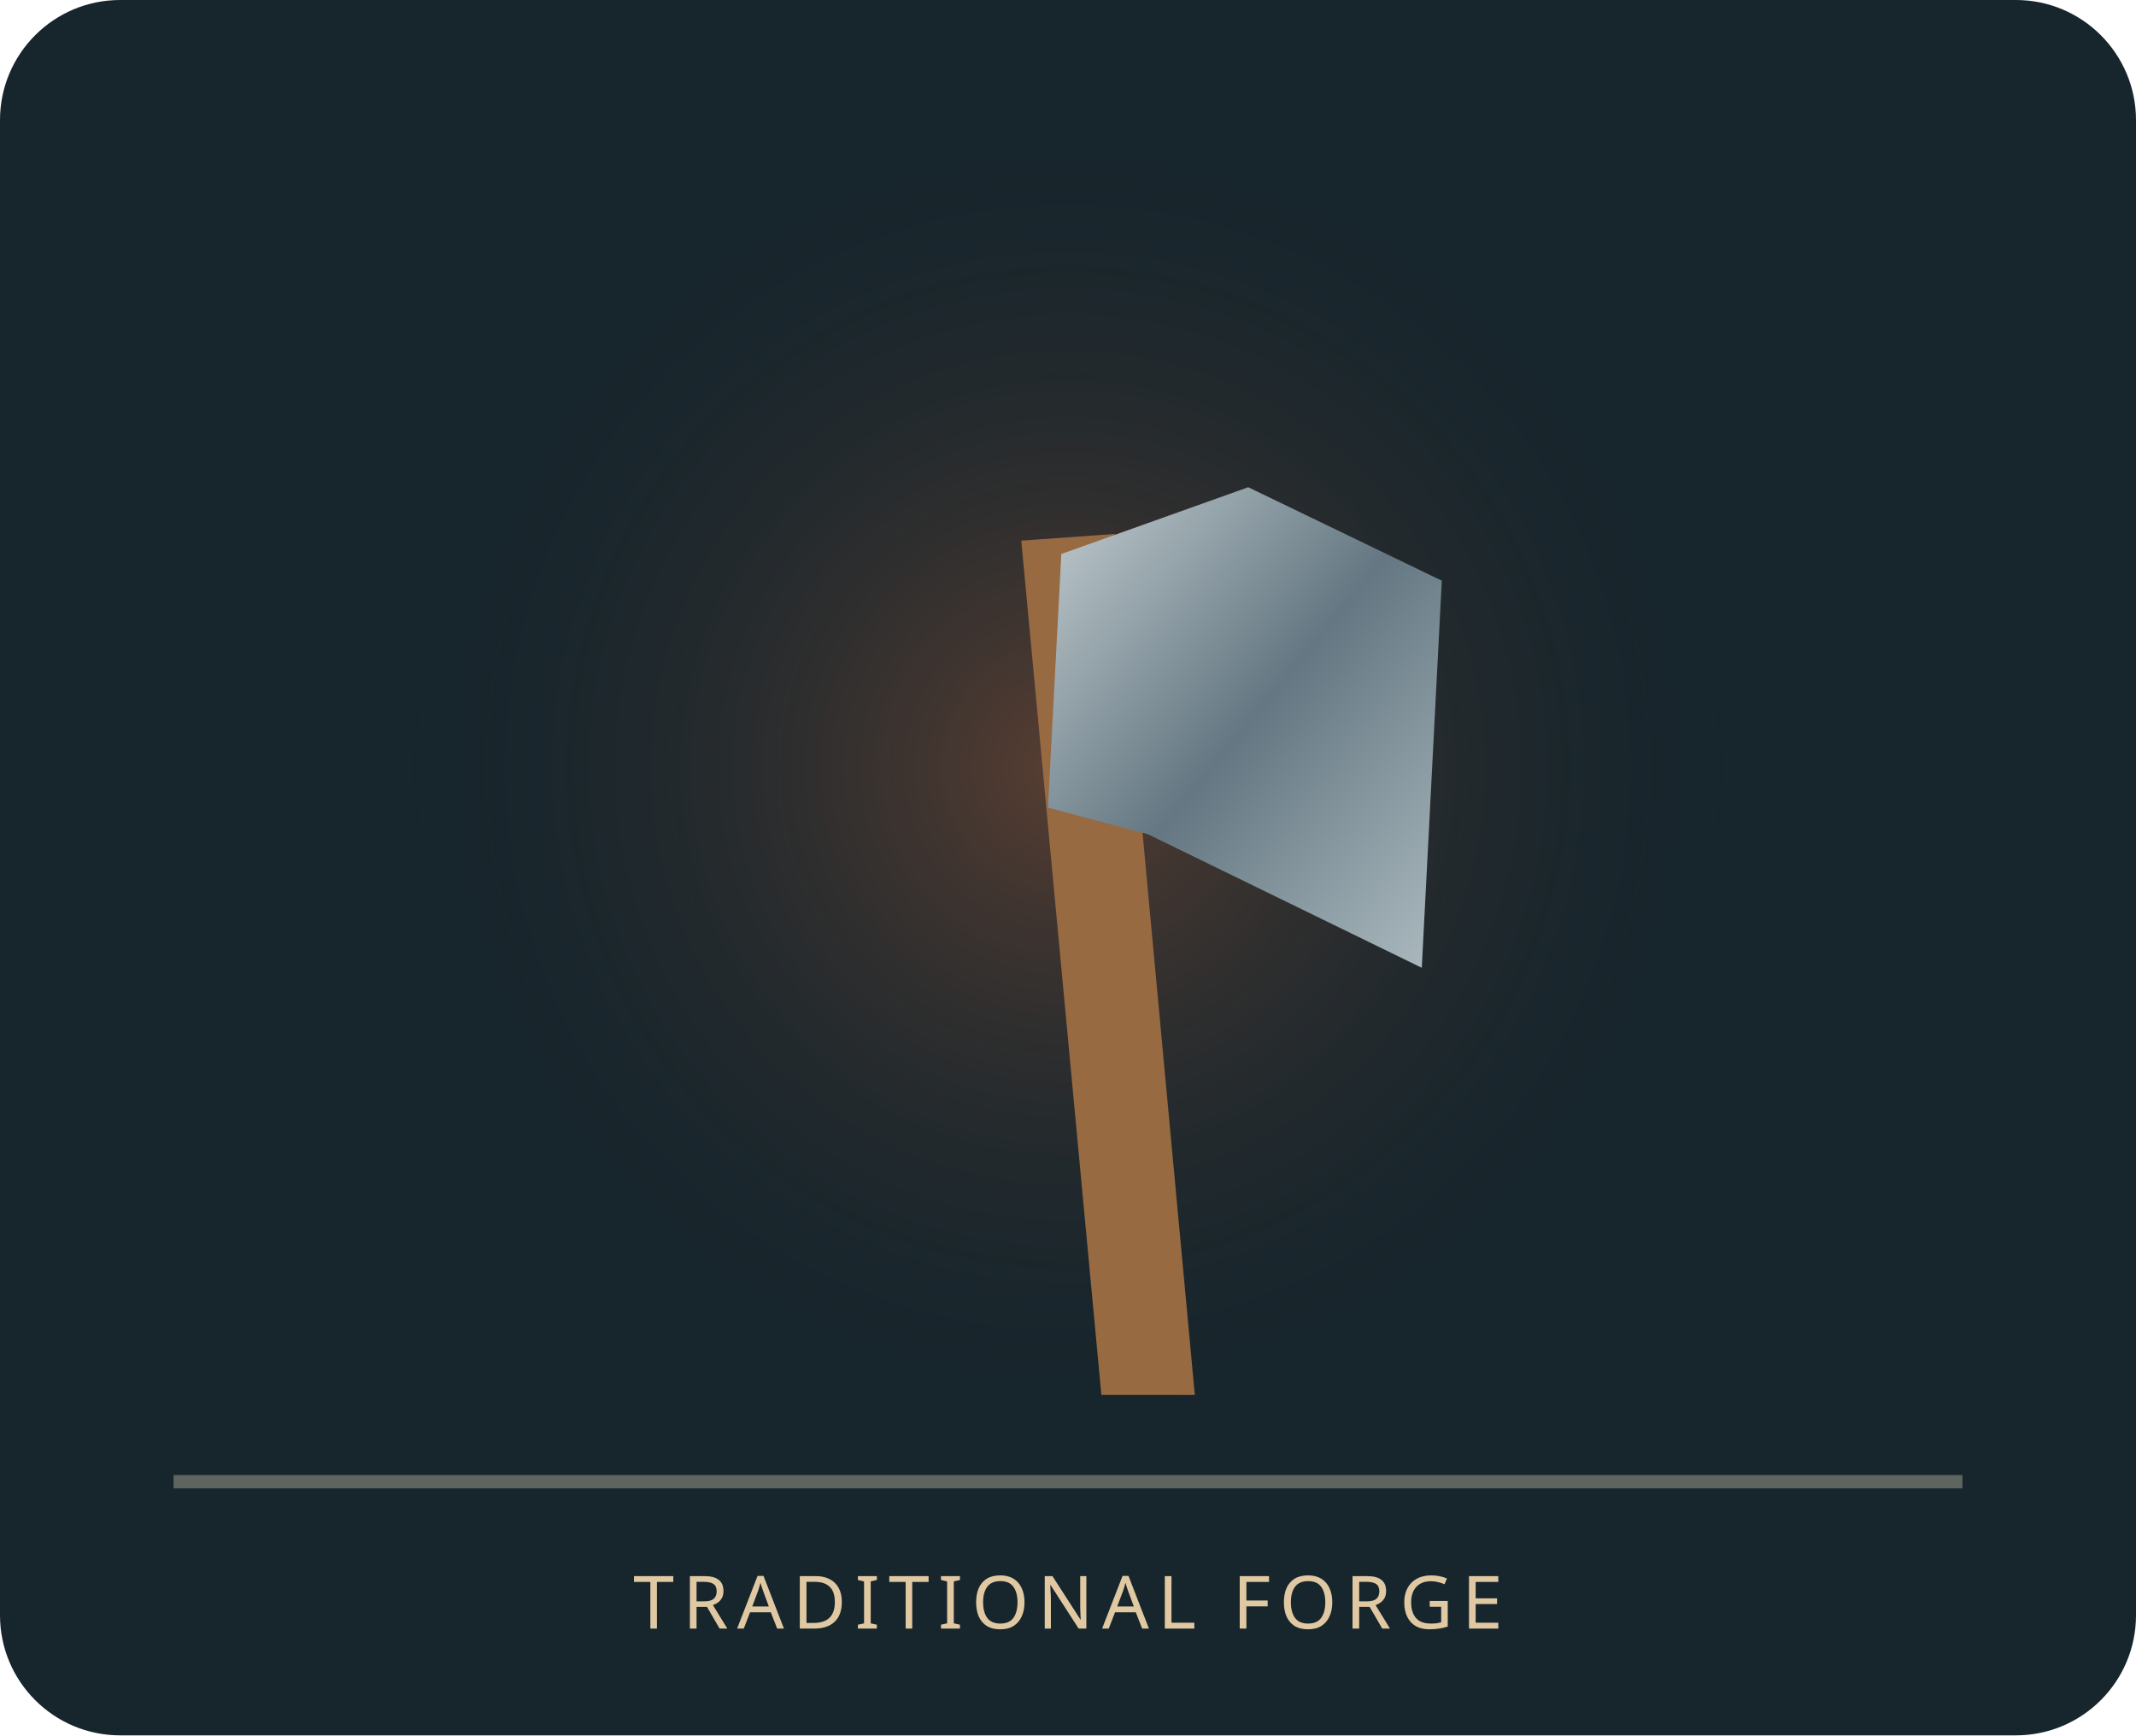
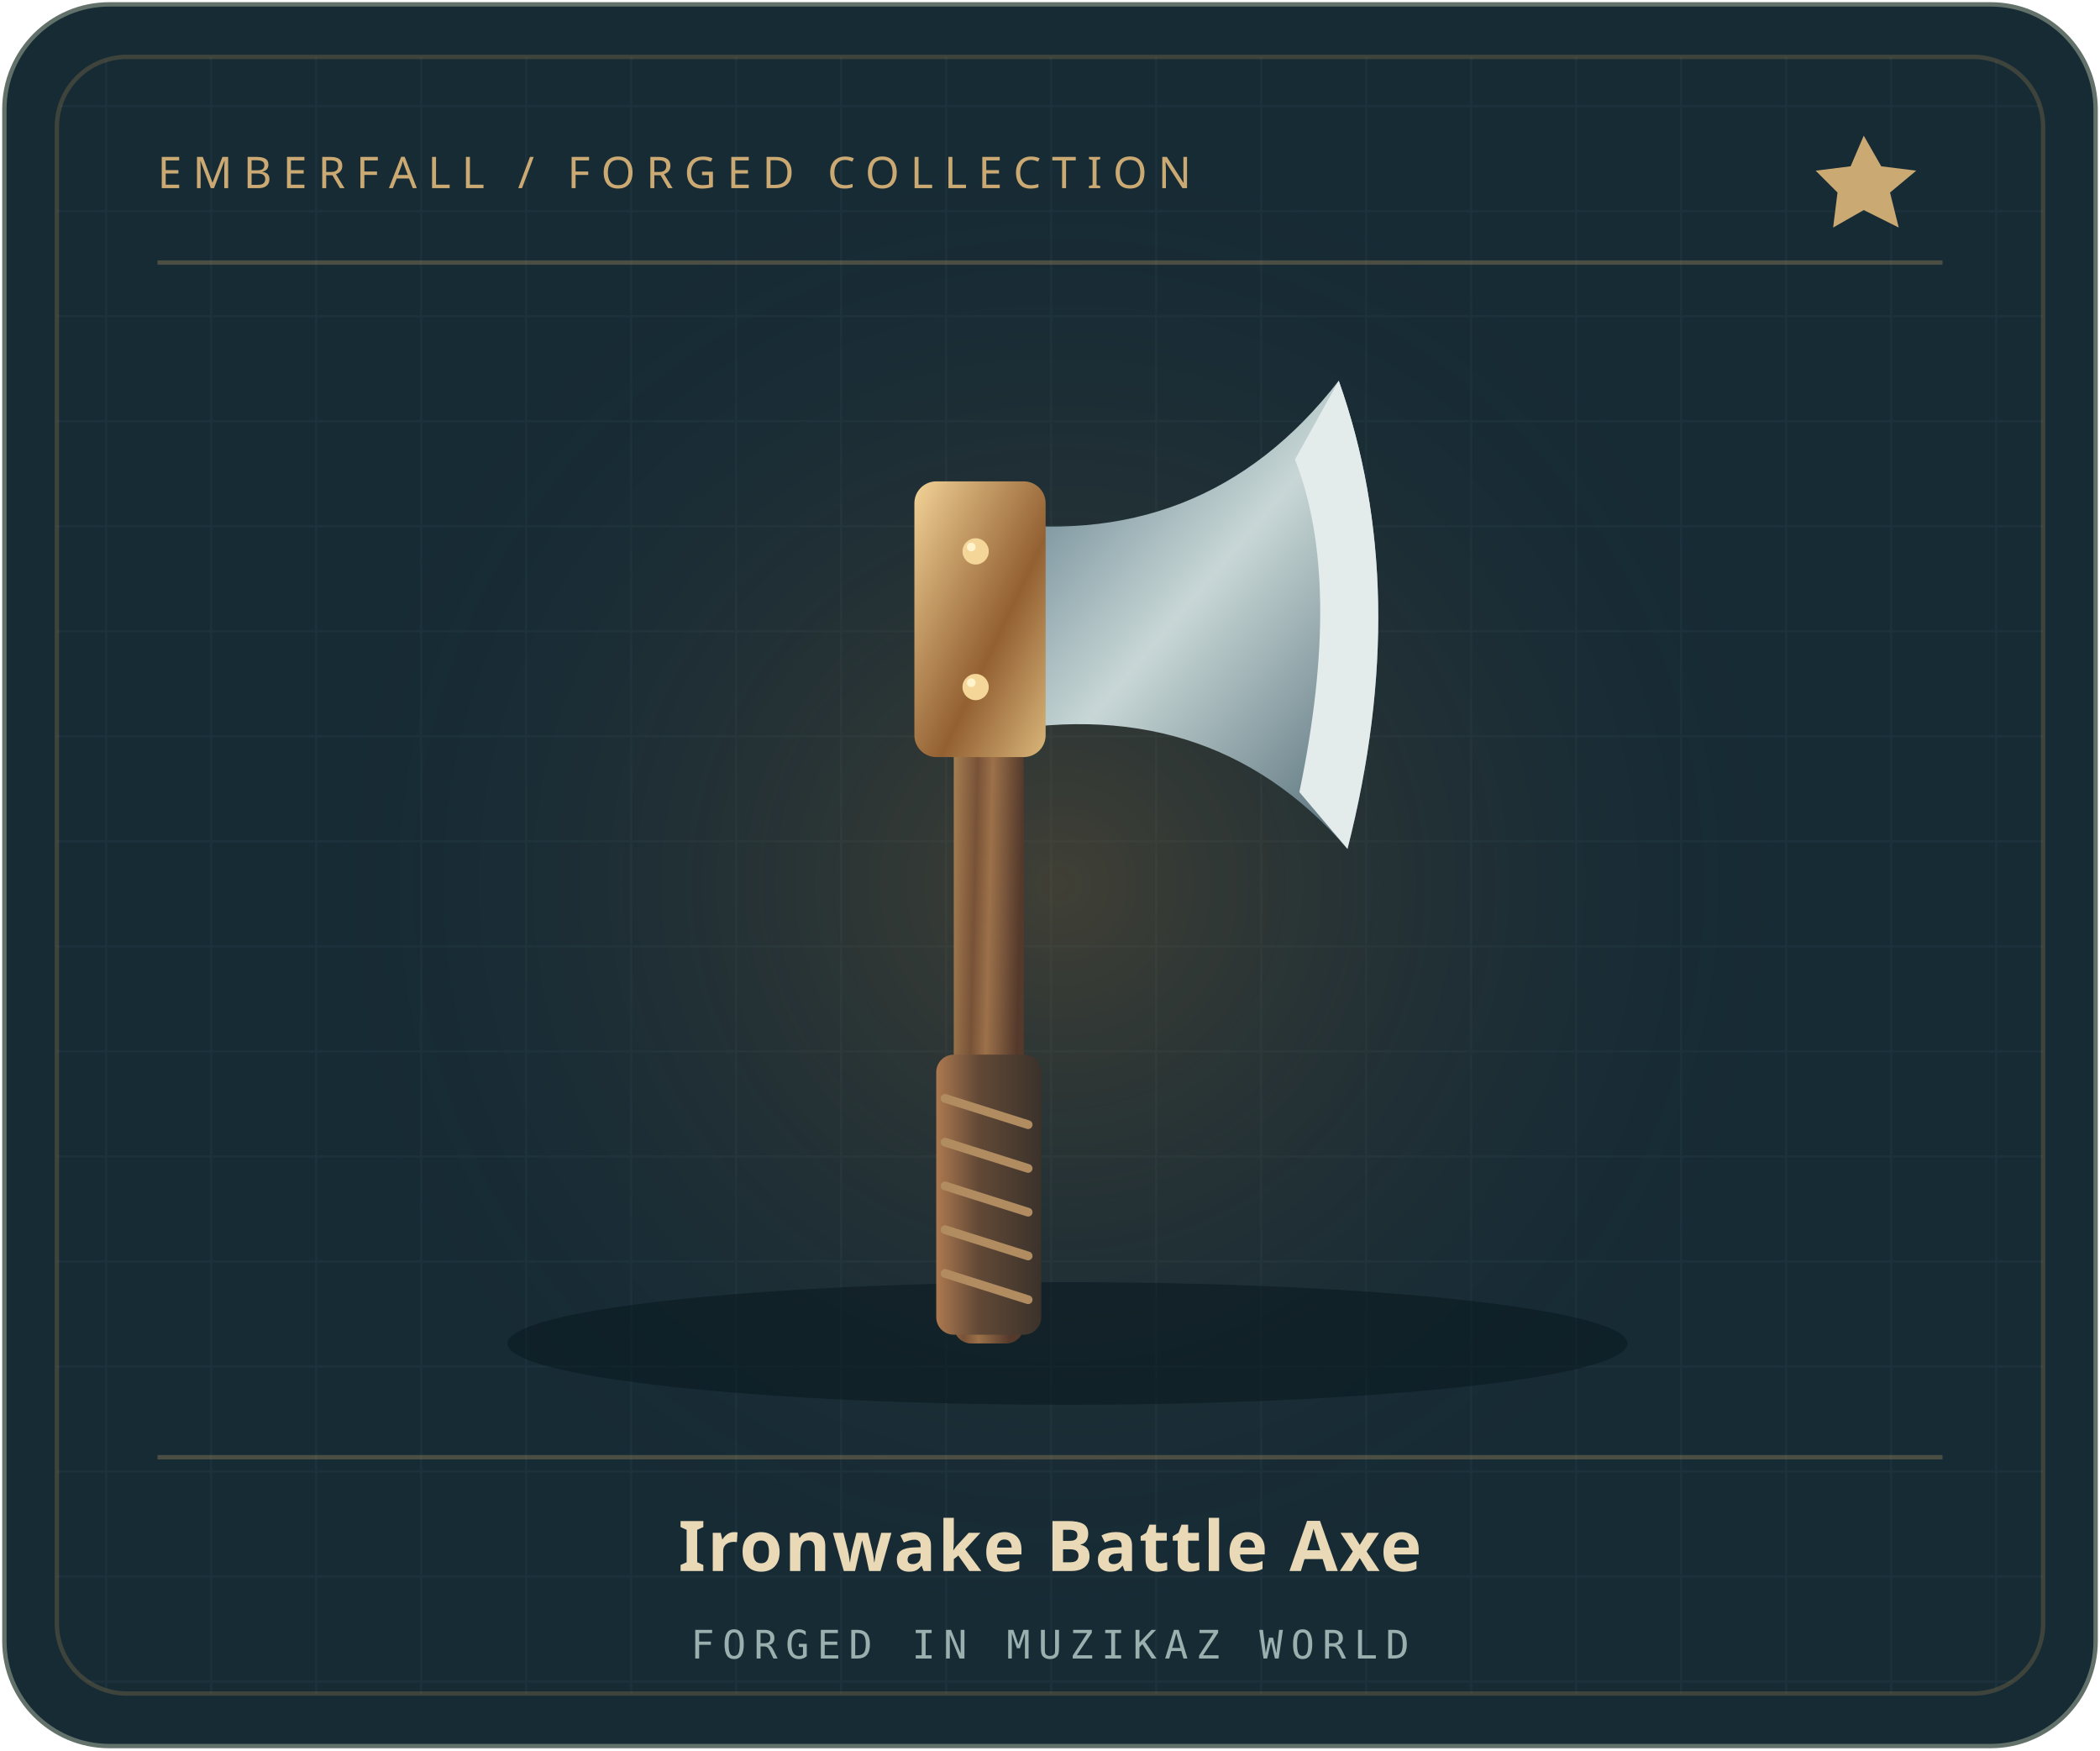
- <svg xmlns="http://www.w3.org/2000/svg" viewBox="0 0 320 260" role="img" aria-labelledby="title desc">
+ <svg xmlns="http://www.w3.org/2000/svg" viewBox="0 0 480 400" width="480" height="400" role="img" aria-labelledby="title desc" data-forge-artwork="forge-battle-axe" data-artwork-version="metallurgy-v2">
  <defs>
-     <linearGradient id="steel" x2="1" y2="1">
-       <stop stop-color="#c3cdd0" />
-       <stop offset=".5" stop-color="#647782" />
-       <stop offset="1" stop-color="#adbbc0" />
+     <linearGradient id="steel" x1="0" y1="0" x2="1" y2="1">
+       <stop stop-color="#e1e9e6" />
+       <stop offset=".24" stop-color="#839ba4" />
+       <stop offset=".5" stop-color="#c8d7d6" />
+       <stop offset="1" stop-color="#4b6571" />
    </linearGradient>
-     <radialGradient id="glow">
-       <stop stop-color="#9c5838" stop-opacity=".5" />
-       <stop offset="1" stop-color="#17252c" stop-opacity="0" />
+     <linearGradient id="iron" x1="0" y1="0" x2="1" y2="1">
+       <stop stop-color="#70858c" />
+       <stop offset=".4" stop-color="#344851" />
+       <stop offset="1" stop-color="#182c36" />
+     </linearGradient>
+     <linearGradient id="bronze" x1="0" y1="0" x2="1" y2="1">
+       <stop stop-color="#f2d397" />
+       <stop offset=".25" stop-color="#c9a16b" />
+       <stop offset=".6" stop-color="#936032" />
+       <stop offset="1" stop-color="#d9b67a" />
+     </linearGradient>
+     <linearGradient id="wood" x1="0" y1="0" x2="1" y2=".3">
+       <stop stop-color="#b28b59" />
+       <stop offset=".4" stop-color="#785237" />
+       <stop offset=".6" stop-color="#9c714a" />
+       <stop offset="1" stop-color="#553a2c" />
+     </linearGradient>
+     <linearGradient id="leather">
+       <stop stop-color="#ad7950" />
+       <stop offset=".4" stop-color="#624936" />
+       <stop offset="1" stop-color="#3b322b" />
+     </linearGradient>
+     <linearGradient id="brick" x1="0" y1="0" x2="1" y2="1">
+       <stop stop-color="#9d7353" />
+       <stop offset="1" stop-color="#4f4036" />
+     </linearGradient>
+     <linearGradient id="stone">
+       <stop stop-color="#d0c6ac" />
+       <stop offset=".5" stop-color="#8e9288" />
+       <stop offset="1" stop-color="#5d6a6b" />
+     </linearGradient>
+     <linearGradient id="water" x1="0" y1="0" x2="1" y2="1">
+       <stop stop-color="#a0cbd0" />
+       <stop offset=".55" stop-color="#528596" />
+       <stop offset="1" stop-color="#2d5769" />
+     </linearGradient>
+     <linearGradient id="canvas">
+       <stop stop-color="#dfc896" />
+       <stop offset="1" stop-color="#94764f" />
+     </linearGradient>
+     <linearGradient id="fire" x1="0" y1="1" x2="0" y2="0">
+       <stop stop-color="#d64e1f" />
+       <stop offset=".5" stop-color="#ffab47" />
+       <stop offset="1" stop-color="#fff0b0" />
+     </linearGradient>
+     <radialGradient id="aura">
+       <stop stop-color="#bc7c3540" />
+       <stop offset="1" stop-color="#1c2c34" stop-opacity="0" />
    </radialGradient>
+     <pattern id="grid" width="24" height="24" patternUnits="userSpaceOnUse">
+       <path d="M24 0H0v24" fill="none" stroke="#9bb9bb0b" />
+     </pattern>
  </defs>
-   <rect width="320" height="260" rx="18" fill="#17252c" />
-   <circle cx="160" cy="115" r="100" fill="url(#glow)" />
-   <path d="M26 222h268" stroke="#5d655e" stroke-width="2" />
-   <path d="m153 81 14-1 12 129h-14z" fill="#976a42" />
-   <path d="m159 83 28-10 29 14-3 58-41-20-15-4z" fill="url(#steel)" />
-   <text x="160" y="244" text-anchor="middle" font-family="sans-serif" font-size="11" letter-spacing="1.3" fill="#e0c9a2">TRADITIONAL FORGE</text>
+   <rect x="1" y="1" width="478" height="398" rx="24" fill="#172b35" stroke="#62716a" />
+   <rect x="13" y="13" width="454" height="374" rx="16" fill="url(#grid)" stroke="#bf98553b" />
+   <circle cx="242" cy="202" r="169" fill="url(#aura)" />
+   <path d="M36 60h408M36 333h408" stroke="#b4946055" />
+   <text x="36" y="43" font-family="sans-serif" font-size="10" letter-spacing="2.5" fill="#cba973">EMBERFALL / FORGED COLLECTION</text>
+   <path d="m426 31 4 7 8 1-6 5 2 8-8-4-7 4 1-8-5-5 8-1z" fill="#cba973" />
+   <ellipse cx="244" cy="307" rx="128" ry="14" fill="#07171d" opacity=".55" />
+   <g data-forge-drawing="forge-battle-axe">
+     <rect x="218" y="114" width="16" height="193" fill="url(#wood)" rx="4" />
+     <rect x="214" y="241" width="24" height="64" fill="url(#leather)" rx="4" />
+     <path d="M224 119q51 8 82-32 17 48 2 107-32-37-84-26z" fill="url(#steel)" />
+     <path d="M306 87q17 48 2 107l-11-13q10-48-1-76z" fill="#e3ebeb" />
+     <rect x="209" y="110" width="30" height="63" fill="url(#bronze)" rx="5" />
+     <circle cx="223" cy="126" r="3" fill="#f3d698" />
+     <circle cx="222" cy="125" r="1" fill="#fff3ce" />
+     <circle cx="223" cy="157" r="3" fill="#f3d698" />
+     <circle cx="222" cy="156" r="1" fill="#fff3ce" />
+     <path d="M216 251L235 257" fill="none" stroke="#b18c61" stroke-width="2" stroke-linecap="round" />
+     <path d="M216 261L235 267" fill="none" stroke="#b18c61" stroke-width="2" stroke-linecap="round" />
+     <path d="M216 271L235 277" fill="none" stroke="#b18c61" stroke-width="2" stroke-linecap="round" />
+     <path d="M216 281L235 287" fill="none" stroke="#b18c61" stroke-width="2" stroke-linecap="round" />
+     <path d="M216 291L235 297" fill="none" stroke="#b18c61" stroke-width="2" stroke-linecap="round" />
+   </g>
+   <text x="240" y="359" text-anchor="middle" font-family="sans-serif" font-size="16" font-weight="600" letter-spacing=".4" fill="#e9d9b6">Ironwake Battle Axe</text>
+   <text x="240" y="379" text-anchor="middle" font-family="monospace" font-size="9" letter-spacing="1.8" fill="#99b0ae">FORGED IN MUZIKAZ WORLD</text>
</svg>
